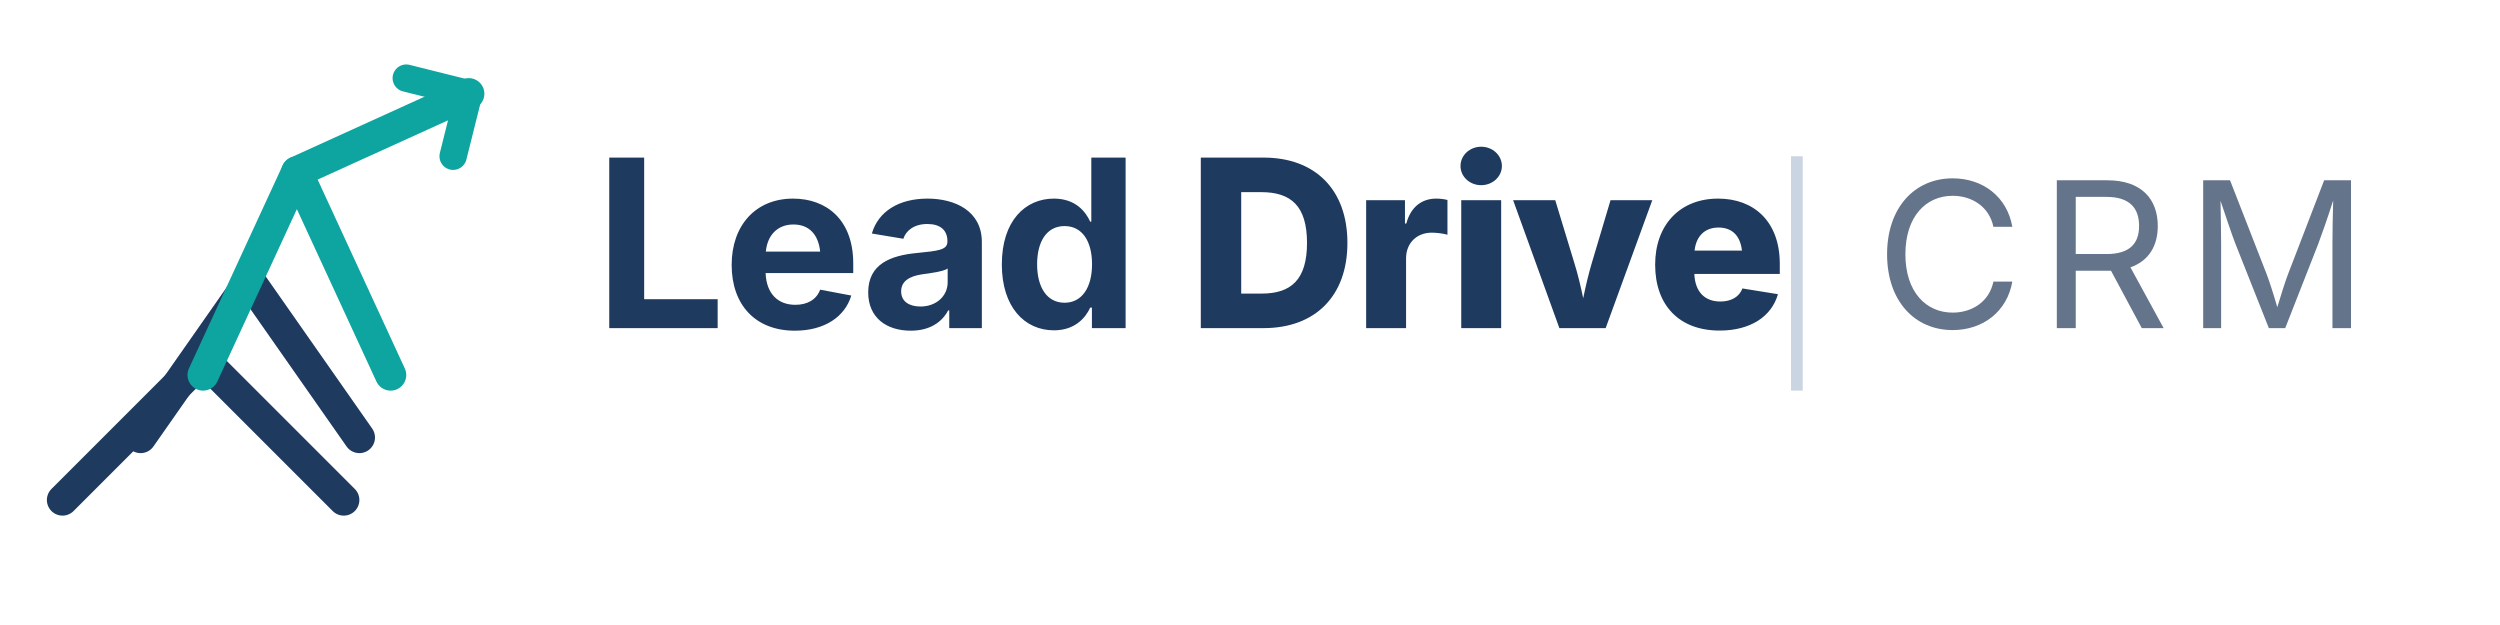
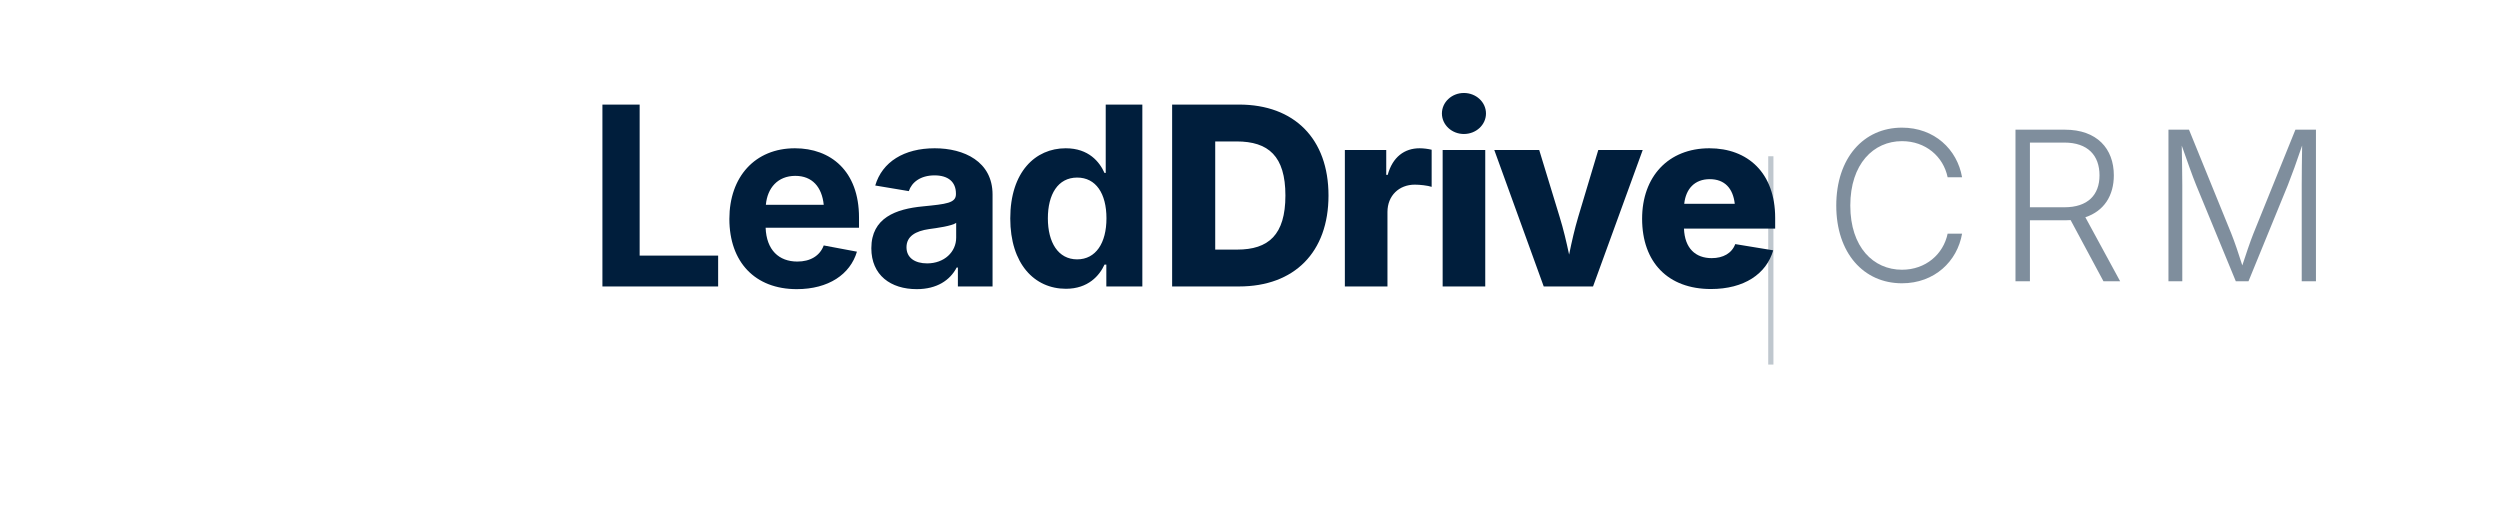
- <svg xmlns="http://www.w3.org/2000/svg" viewBox="0 0 320 80" fill="none">
-   <g transform="translate(4, 8)">
-     <path d="M4 56 L22 38 L40 56" stroke="#1e3a5f" stroke-width="4" stroke-linecap="round" stroke-linejoin="round" fill="none" />
-     <path d="M14 48 L28 28 L42 48" stroke="#1e3a5f" stroke-width="4" stroke-linecap="round" stroke-linejoin="round" fill="none" />
-     <path d="M22 40 L34 14 L46 40" stroke="#0ea5a0" stroke-width="4" stroke-linecap="round" stroke-linejoin="round" fill="none" />
-     <path d="M34 14 L56 4" stroke="#0ea5a0" stroke-width="4" stroke-linecap="round" />
-     <path d="M48 2 L56 4 L54 12" stroke="#0ea5a0" stroke-width="3.5" stroke-linecap="round" stroke-linejoin="round" fill="none" />
+ <svg xmlns="http://www.w3.org/2000/svg" viewBox="0 0 960 200">
+   <g transform="translate(0 -410) scale(0.195)">
+     <path fill="#001E3C" fill-rule="evenodd" d="   M 220 160   L 360 160   A 352 352 0 0 1 360 864   L 220 864   Z   M 360 300   A 220 220 0 0 1 360 724   L 360 724 Z   M 248 220   L 350 220   L 248 352   Z " />
  </g>
-   <text x="76" y="42" font-family="system-ui, -apple-system, 'Segoe UI', sans-serif" font-size="30" font-weight="700" fill="#1e3a5f" letter-spacing="-0.5">
-     Lead
+   <text x="225" y="110" font-family="Inter, system-ui, -apple-system, 'Segoe UI', sans-serif" font-size="96" font-weight="700" letter-spacing="-3" fill="#001E3C">Lead<tspan font-weight="800">Drive</tspan>
  </text>
-   <text x="152" y="42" font-family="system-ui, -apple-system, 'Segoe UI', sans-serif" font-size="30" font-weight="800" fill="#1e3a5f" letter-spacing="-0.5">
-     Drive
-   </text>
-   <line x1="230" y1="20" x2="230" y2="50" stroke="#cbd5e1" stroke-width="1.5" />
-   <text x="240" y="42" font-family="system-ui, -apple-system, 'Segoe UI', sans-serif" font-size="26" font-weight="400" fill="#64748b" letter-spacing="2">
-     CRM
-   </text>
+   <text x="700" y="108" font-family="Inter, system-ui, sans-serif" font-size="80" font-weight="300" letter-spacing="8" fill="#001E3C" opacity="0.5">CRM</text>
+   <line x1="680" y1="60" x2="680" y2="140" stroke="#001E3C" stroke-width="2" opacity="0.25" />
</svg>
